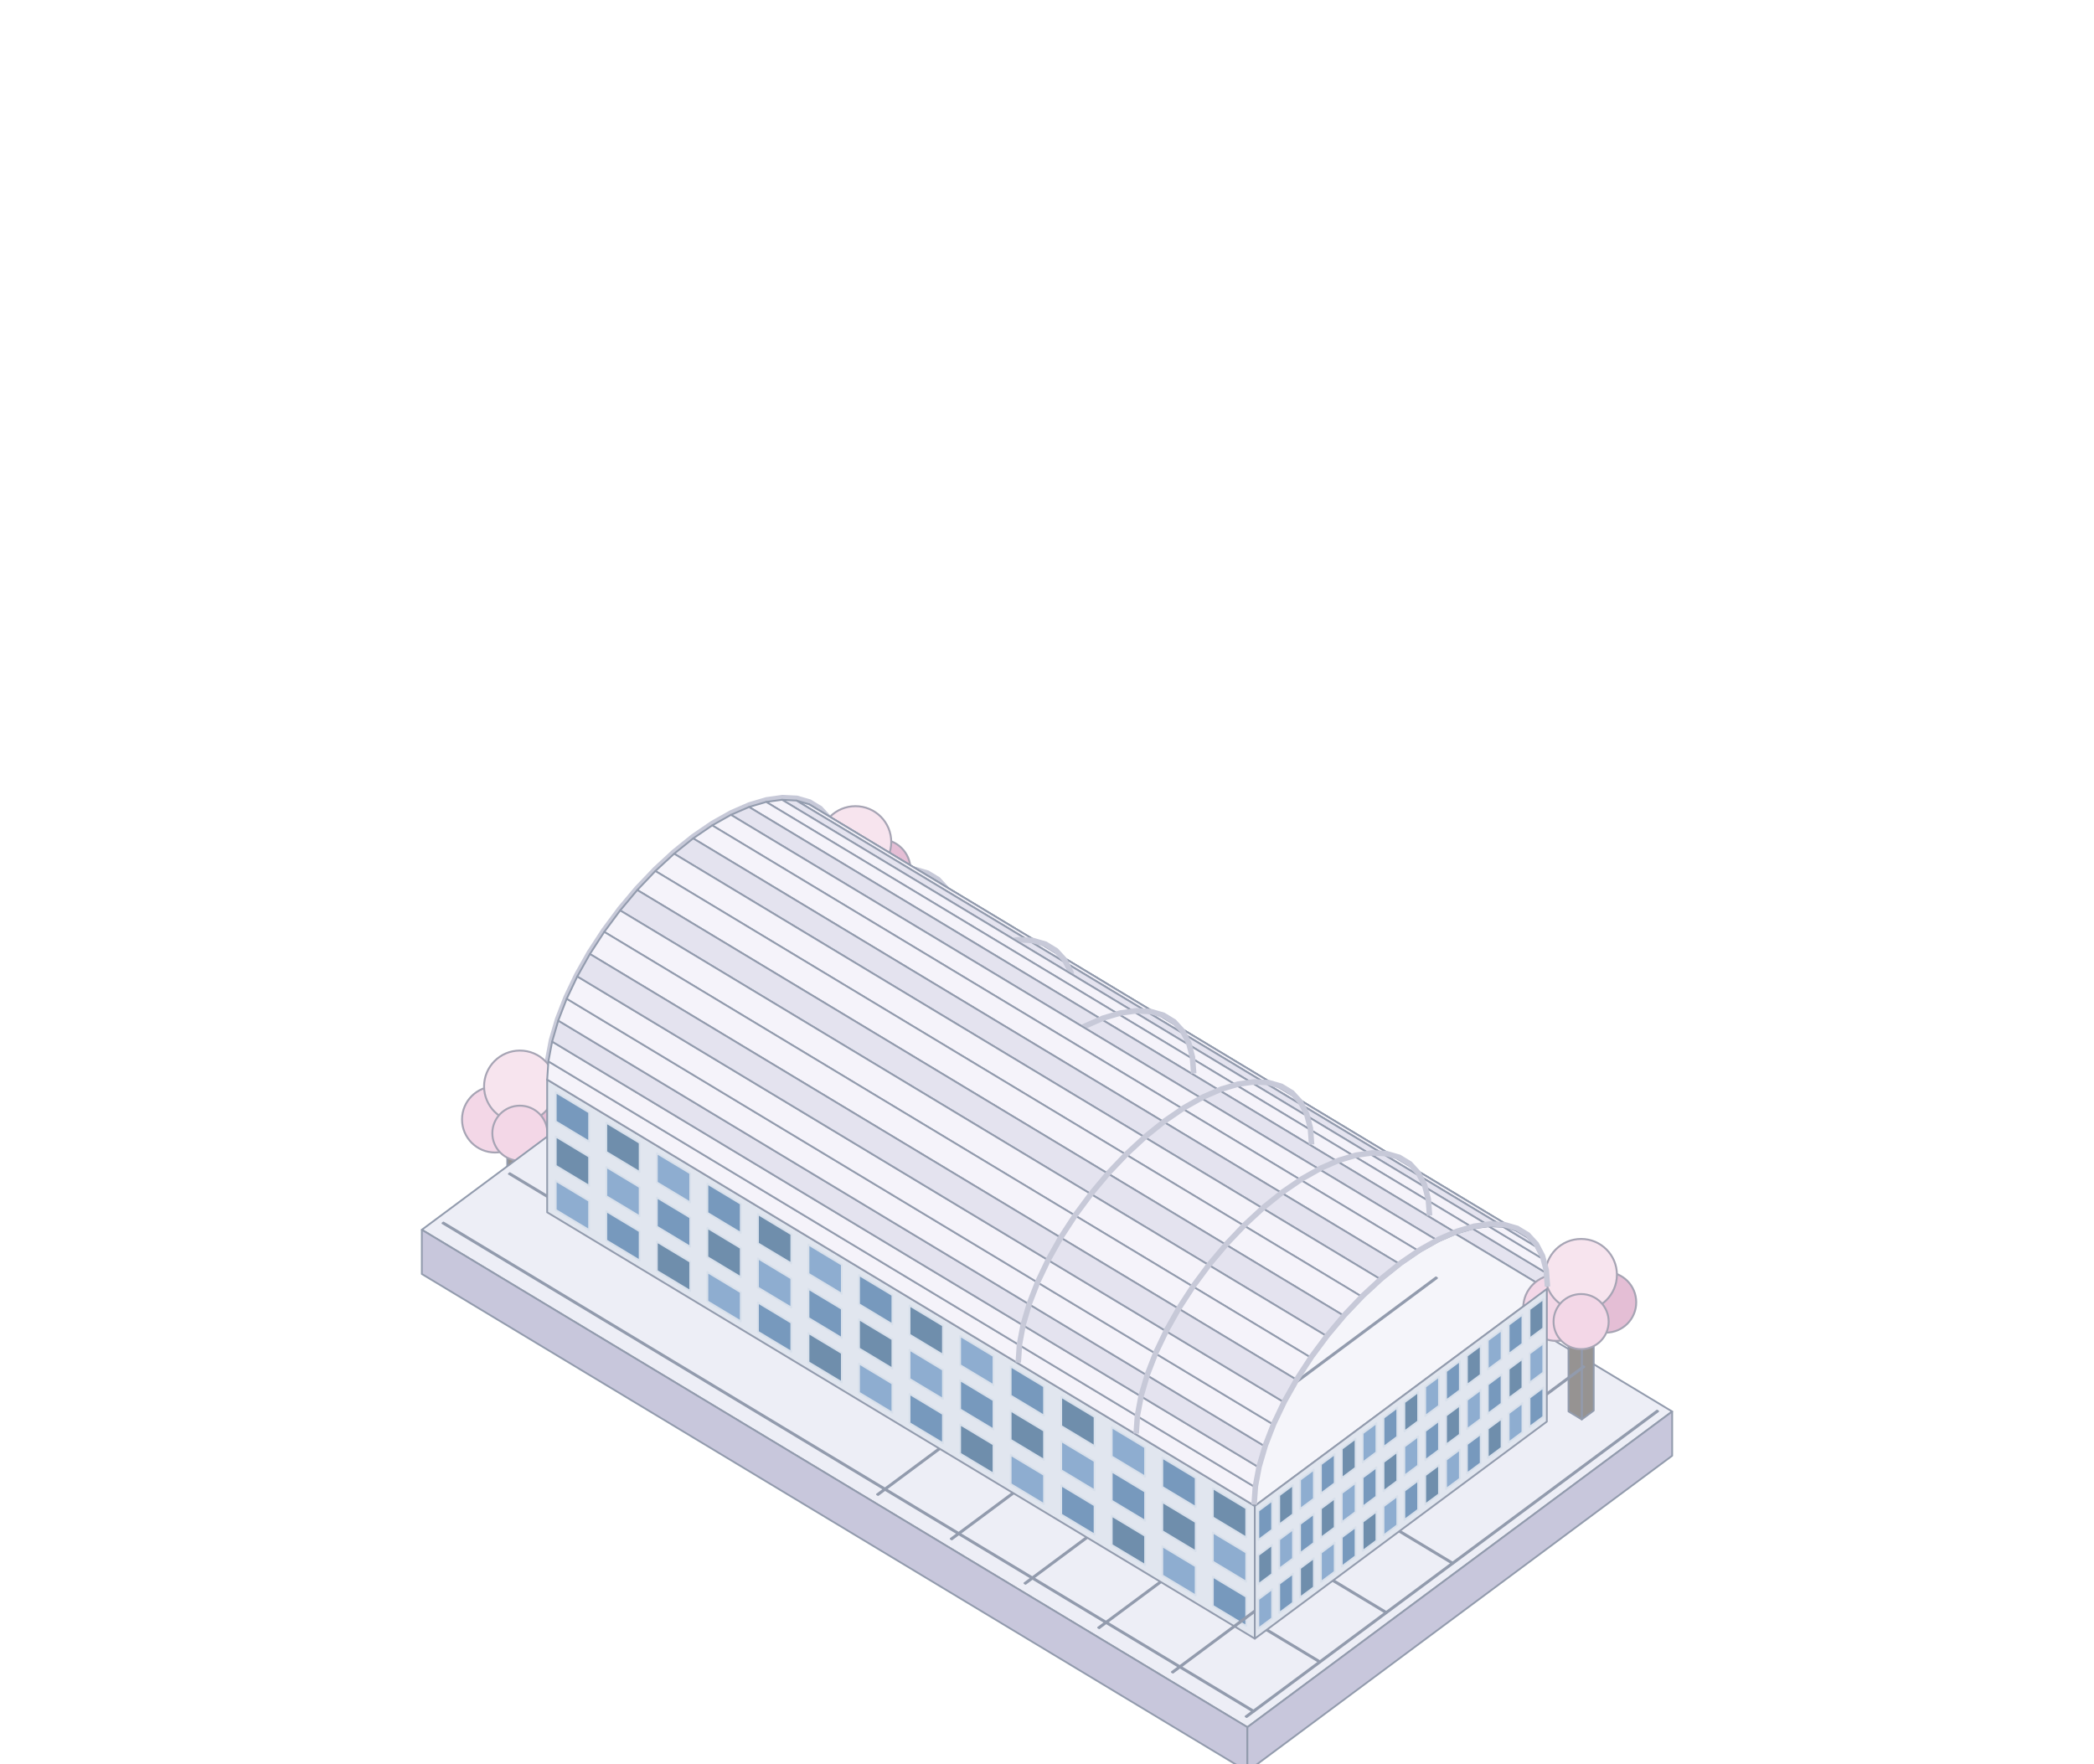
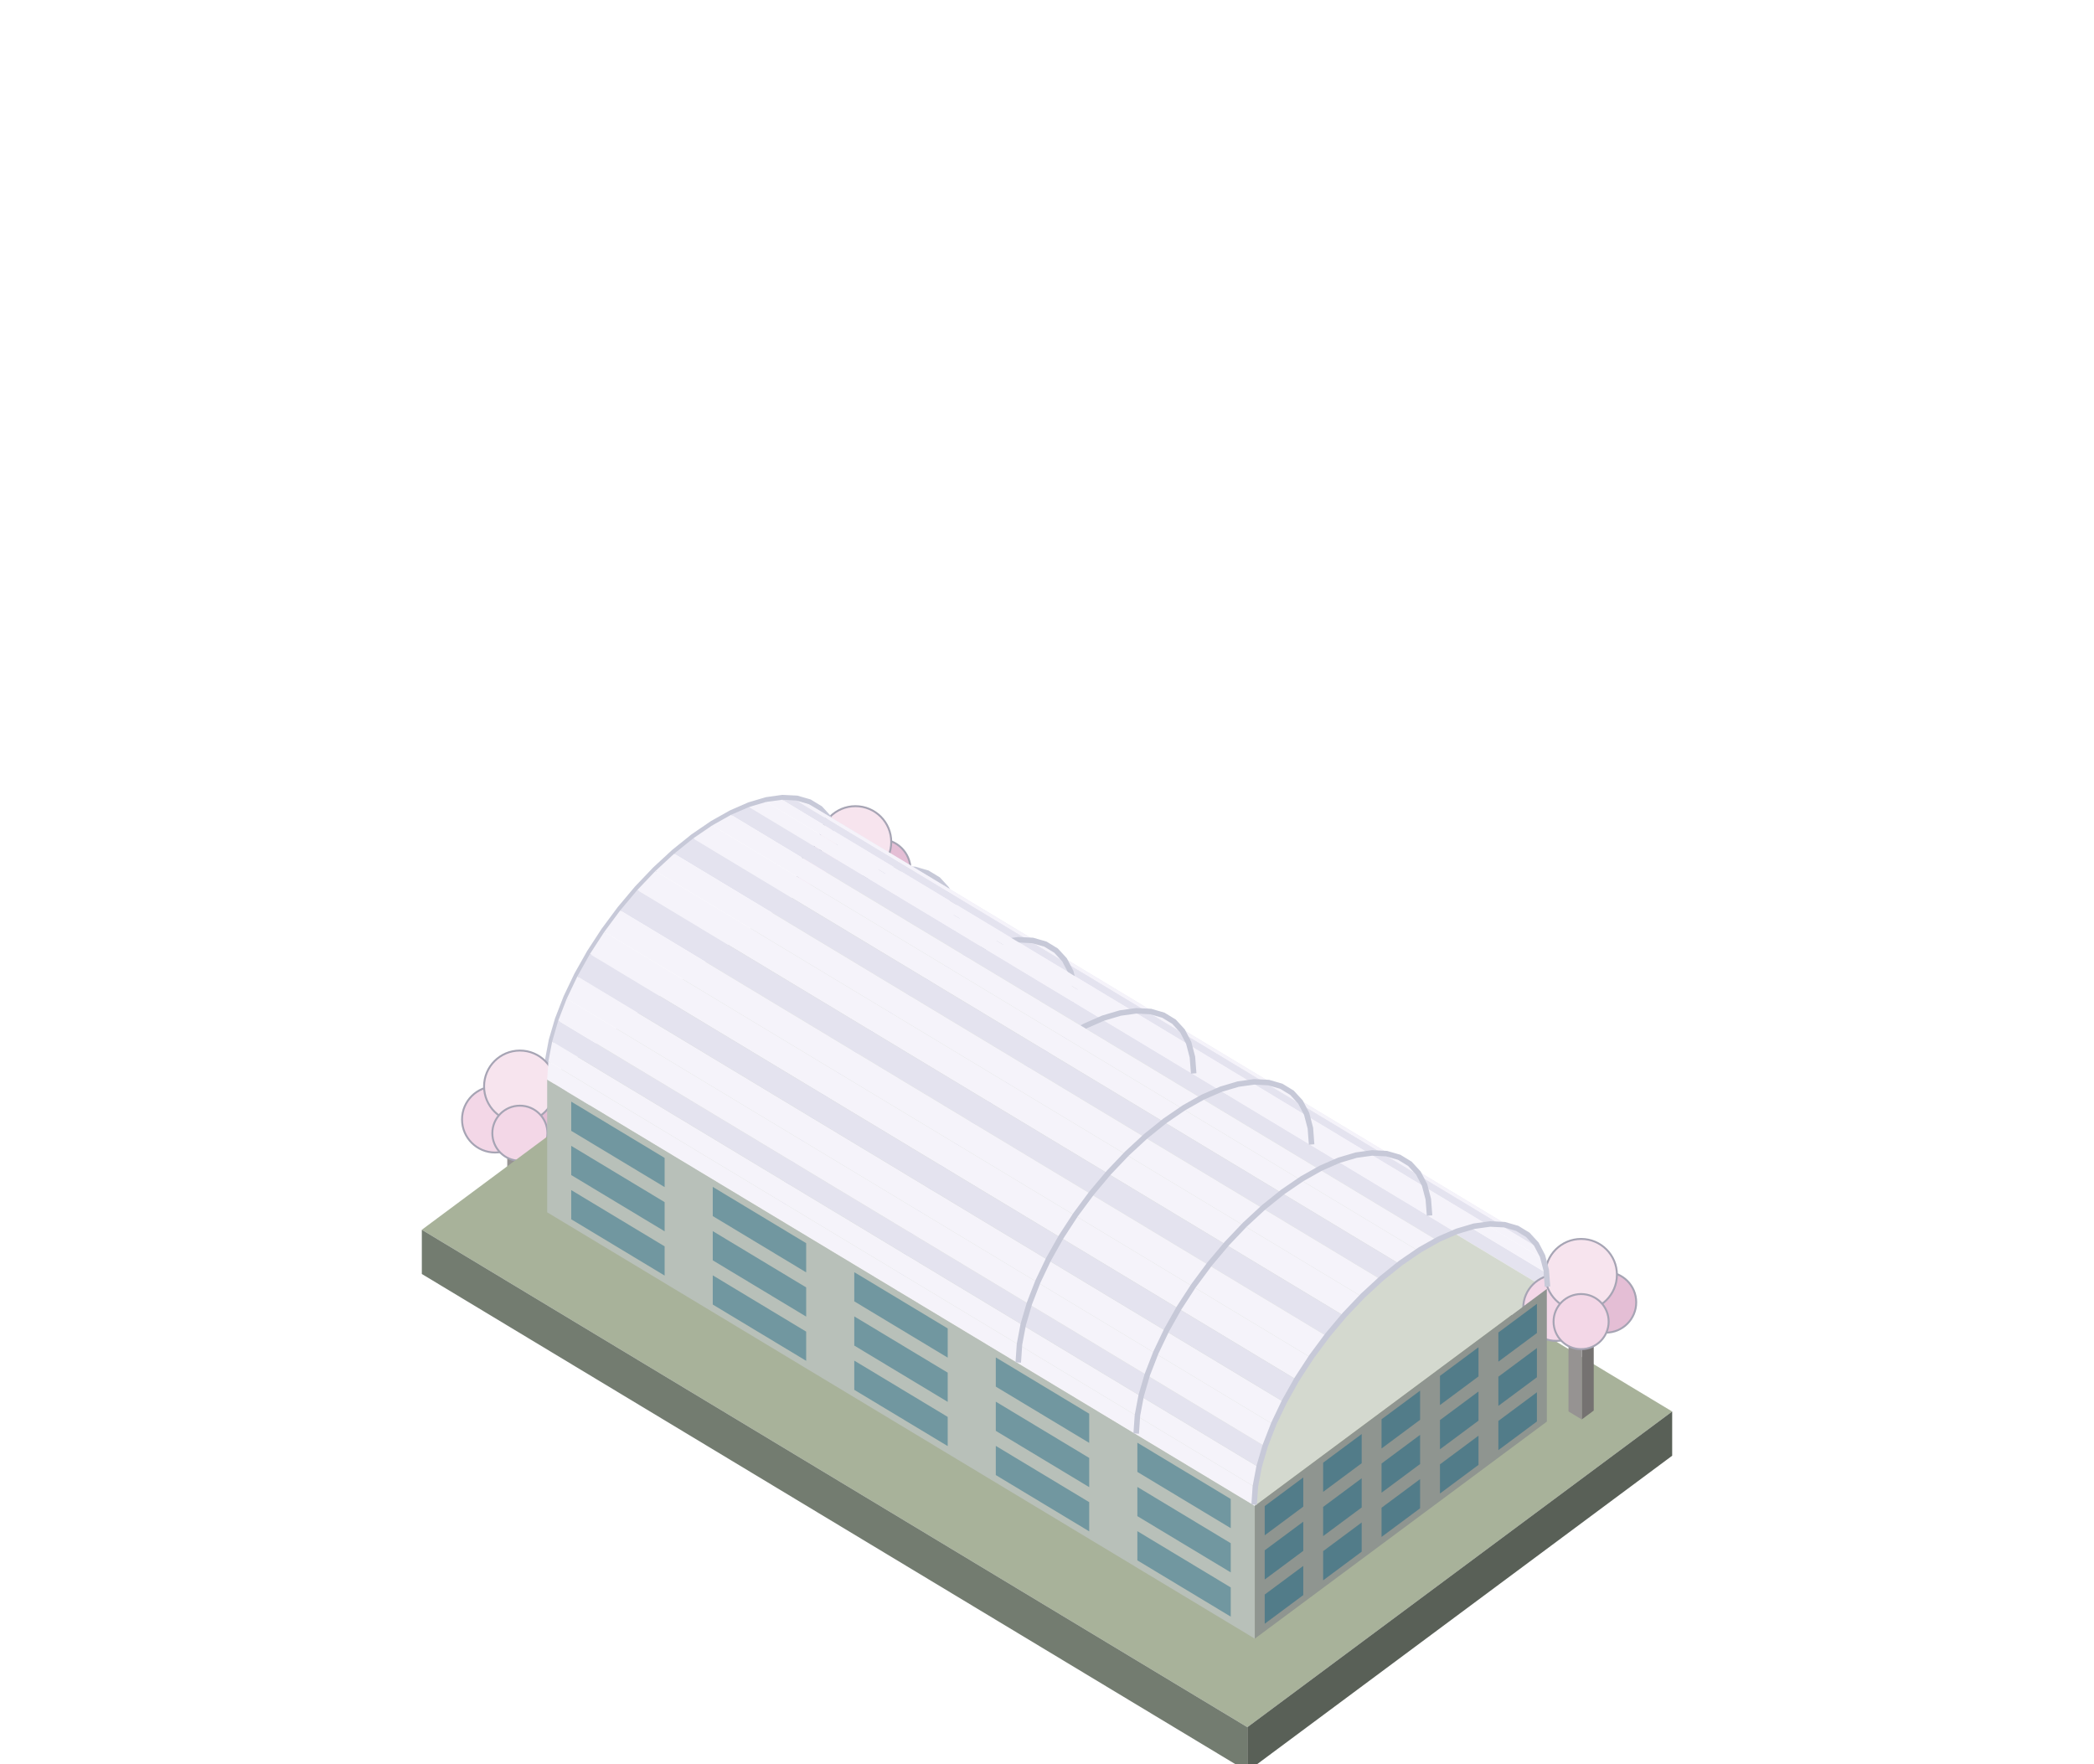
<svg xmlns="http://www.w3.org/2000/svg" width="760" height="640" viewBox="0 0 760 640">
-   <polygon points="315.04,354.89 310.71,358.11 310.71,330.02 315.04,326.79" fill="#969392" stroke="#929bad" stroke-width="0.65" stroke-linejoin="round" />
-   <polygon points="310.71,358.11 305.89,355.21 305.89,327.12 310.71,330.02" fill="#969392" stroke="#929bad" stroke-width="0.65" stroke-linejoin="round" />
-   <polygon points="310.71,330.02 305.89,327.12 310.23,323.89 315.04,326.79" fill="#aaa0a1" stroke="#929bad" stroke-width="0.65" stroke-linejoin="round" />
+   <polygon points="315.04,354.89 310.71,358.11 310.71,330.02 315.04,326.79" fill="#757271" stroke="none" stroke-width="0" stroke-linejoin="round" />
+   <polygon points="310.71,358.11 305.89,355.21 305.89,327.12 310.71,330.02" fill="#969392" stroke="none" stroke-width="0" stroke-linejoin="round" />
+   <polygon points="310.71,330.02 305.89,327.12 310.23,323.89 315.04,326.79" fill="#aaa0a1" stroke="none" stroke-width="0" stroke-linejoin="round" />
  <circle cx="301.47" cy="317.59" r="12" fill="#f3d7e7" stroke="#a6a4b4" stroke-width=".7" />
  <circle cx="319.47" cy="315.59" r="11" fill="#e4bed5" stroke="#a6a4b4" stroke-width=".7" />
  <circle cx="310.47" cy="305.59" r="13" fill="#f7e4ee" stroke="#a6a4b4" stroke-width=".7" />
  <circle cx="310.47" cy="322.59" r="10" fill="#f3d7e7" stroke="#a6a4b4" stroke-width=".7" />
-   <polygon points="158.18,445.89 157.78,445.65 307.13,334.66 307.53,334.90" fill="#d5d9e5" stroke="#929bad" stroke-width="0.65" stroke-linejoin="round" />
-   <polygon points="184.94,462.01 184.53,461.76 333.88,350.77 334.29,351.02" fill="#d5d9e5" stroke="#929bad" stroke-width="0.65" stroke-linejoin="round" />
-   <polygon points="211.69,478.12 211.29,477.88 360.64,366.89 361.04,367.14" fill="#d5d9e5" stroke="#929bad" stroke-width="0.65" stroke-linejoin="round" />
-   <polygon points="599.41,513.86 305.12,336.55 305.48,336.29 599.77,513.59" fill="#d5d9e5" stroke="#929bad" stroke-width="0.65" stroke-linejoin="round" />
-   <polygon points="238.44,494.24 238.04,494.00 387.39,383.01 387.79,383.25" fill="#d5d9e5" stroke="#929bad" stroke-width="0.65" stroke-linejoin="round" />
-   <polygon points="575.32,531.76 281.03,354.46 281.40,354.19 575.68,531.49" fill="#d5d9e5" stroke="#929bad" stroke-width="0.65" stroke-linejoin="round" />
-   <polygon points="265.20,510.36 264.79,510.12 414.14,399.13 414.55,399.37" fill="#d5d9e5" stroke="#929bad" stroke-width="0.65" stroke-linejoin="round" />
-   <polygon points="193.26,443.59 188.93,446.81 188.93,418.72 193.26,415.50" fill="#969392" stroke="#929bad" stroke-width="0.65" stroke-linejoin="round" />
-   <polygon points="188.93,446.81 184.11,443.91 184.11,415.82 188.93,418.72" fill="#969392" stroke="#929bad" stroke-width="0.65" stroke-linejoin="round" />
-   <polygon points="551.23,549.66 256.95,372.36 257.31,372.09 551.59,549.39" fill="#d5d9e5" stroke="#929bad" stroke-width="0.65" stroke-linejoin="round" />
-   <polygon points="188.93,418.72 184.11,415.82 188.45,412.59 193.26,415.50" fill="#aaa0a1" stroke="#929bad" stroke-width="0.65" stroke-linejoin="round" />
-   <polygon points="291.95,526.48 291.55,526.24 440.90,415.25 441.30,415.49" fill="#d5d9e5" stroke="#929bad" stroke-width="0.65" stroke-linejoin="round" />
+   <polygon points="193.26,443.59 188.93,446.81 188.93,418.72 193.26,415.50" fill="#757271" stroke="none" stroke-width="0" stroke-linejoin="round" />
+   <polygon points="188.93,446.81 184.11,443.91 184.11,415.82 188.93,418.72" fill="#969392" stroke="none" stroke-width="0" stroke-linejoin="round" />
+   <polygon points="188.93,418.72 184.11,415.82 188.45,412.59 193.26,415.50" fill="#aaa0a1" stroke="none" stroke-width="0" stroke-linejoin="round" />
  <polyline points="304.82,312.22 304.37,306.27 303.01,301.10 300.77,296.80 297.69,293.44 293.82,291.08 289.23,289.75 283.99,289.49 278.20,290.30 271.96,292.15 265.36,295.03 258.53,298.87 251.58,303.62 244.64,309.20 237.81,315.51 231.21,322.43 224.97,329.86 219.18,337.66 213.94,345.70 209.35,353.85 205.48,361.96 202.40,369.90 200.16,377.53 198.80,384.72 198.35,391.34" fill="none" stroke="#c7c9d8" stroke-width="2" />
  <circle cx="179.69" cy="406.29" r="12" fill="#f3d7e7" stroke="#a6a4b4" stroke-width=".7" />
  <circle cx="197.69" cy="404.29" r="11" fill="#e4bed5" stroke="#a6a4b4" stroke-width=".7" />
  <circle cx="188.69" cy="394.29" r="13" fill="#f7e4ee" stroke="#a6a4b4" stroke-width=".7" />
  <circle cx="188.69" cy="411.29" r="10" fill="#f3d7e7" stroke="#a6a4b4" stroke-width=".7" />
-   <polygon points="452.73,626.86 153.10,446.33 307.27,331.76 606.90,512.29" fill="#edeef6" stroke="#929bad" stroke-width="0.65" stroke-linejoin="round" />
-   <polygon points="527.14,567.56 232.86,390.26 233.22,389.99 527.50,567.29" fill="#d5d9e5" stroke="#929bad" stroke-width="0.65" stroke-linejoin="round" />
-   <polygon points="561.41,467.80 560.96,461.86 304.13,307.12 304.58,313.07" fill="#e4e3ef" stroke="#929bad" stroke-width="0.65" stroke-linejoin="round" />
-   <polygon points="318.70,542.60 318.30,542.36 467.65,431.37 468.05,431.61" fill="#d5d9e5" stroke="#929bad" stroke-width="0.65" stroke-linejoin="round" />
-   <polygon points="560.96,461.86 559.60,456.68 302.77,301.94 304.13,307.12" fill="#f5f3fa" stroke="#929bad" stroke-width="0.65" stroke-linejoin="round" />
-   <polygon points="559.60,456.68 557.38,452.37 300.55,297.64 302.77,301.94" fill="#f5f3fa" stroke="#929bad" stroke-width="0.65" stroke-linejoin="round" />
-   <polygon points="503.05,585.46 208.77,408.16 209.13,407.89 503.42,585.19" fill="#d5d9e5" stroke="#929bad" stroke-width="0.65" stroke-linejoin="round" />
+   <polygon points="452.73,626.86 153.10,446.33 307.27,331.76 606.90,512.29" fill="#a8b29a" stroke="none" stroke-width="0" stroke-linejoin="round" />
+   <polygon points="561.41,467.80 560.96,461.86 304.13,307.12 304.58,313.07" fill="#e4e3ef" stroke="none" stroke-width="0" stroke-linejoin="round" />
+   <polygon points="560.96,461.86 559.60,456.68 302.77,301.94 304.13,307.12" fill="#f5f3fa" stroke="none" stroke-width="0" stroke-linejoin="round" />
+   <polygon points="559.60,456.68 557.38,452.37 300.55,297.64 302.77,301.94" fill="#f5f3fa" stroke="none" stroke-width="0" stroke-linejoin="round" />
  <polyline points="347.63,338.01 347.17,332.06 345.81,326.89 343.57,322.59 340.49,319.23 336.62,316.87 332.03,315.54 326.80,315.28 321.01,316.09 314.76,317.94 308.17,320.82 301.34,324.66 294.39,329.41 287.44,334.99 280.61,341.29 274.02,348.22 267.77,355.65 261.98,363.45 256.75,371.49 252.15,379.64 248.29,387.75 245.21,395.69 242.97,403.32 241.61,410.51 241.15,417.13" fill="none" stroke="#c7c9d8" stroke-width="2" />
-   <polygon points="557.38,452.37 554.31,449.00 297.48,294.26 300.55,297.64" fill="#e4e3ef" stroke="#929bad" stroke-width="0.65" stroke-linejoin="round" />
-   <polygon points="345.45,558.72 345.05,558.47 494.40,447.49 494.80,447.73" fill="#d5d9e5" stroke="#929bad" stroke-width="0.65" stroke-linejoin="round" />
-   <polygon points="554.31,449.00 550.46,446.63 293.63,291.89 297.48,294.26" fill="#f5f3fa" stroke="#929bad" stroke-width="0.65" stroke-linejoin="round" />
-   <polygon points="478.97,603.36 184.68,426.06 185.04,425.79 479.33,603.10" fill="#d5d9e5" stroke="#929bad" stroke-width="0.65" stroke-linejoin="round" />
-   <polygon points="550.46,446.63 545.89,445.29 289.06,290.55 293.63,291.89" fill="#f5f3fa" stroke="#929bad" stroke-width="0.65" stroke-linejoin="round" />
-   <polygon points="455.42,546.57 198.59,391.83 304.58,313.07 561.41,467.80" fill="#f5f5fa" stroke="#929bad" stroke-width="0.65" stroke-linejoin="round" />
-   <polygon points="372.21,574.83 371.81,574.59 521.16,463.60 521.56,463.85" fill="#d5d9e5" stroke="#929bad" stroke-width="0.65" stroke-linejoin="round" />
-   <polygon points="545.89,445.29 540.68,445.01 283.85,290.27 289.06,290.55" fill="#e4e3ef" stroke="#929bad" stroke-width="0.65" stroke-linejoin="round" />
+   <polygon points="557.38,452.37 554.31,449.00 297.48,294.26 300.55,297.64" fill="#e4e3ef" stroke="none" stroke-width="0" stroke-linejoin="round" />
+   <polygon points="554.31,449.00 550.46,446.63 293.63,291.89 297.48,294.26" fill="#f5f3fa" stroke="none" stroke-width="0" stroke-linejoin="round" />
+   <polygon points="550.46,446.63 545.89,445.29 289.06,290.55 293.63,291.89" fill="#f5f3fa" stroke="none" stroke-width="0" stroke-linejoin="round" />
+   <polygon points="455.42,546.57 198.59,391.83 304.58,313.07 561.41,467.80" fill="#d4d9cf" stroke="none" stroke-width="0" stroke-linejoin="round" />
+   <polygon points="545.89,445.29 540.68,445.01 283.85,290.27 289.06,290.55" fill="#e4e3ef" stroke="none" stroke-width="0" stroke-linejoin="round" />
  <polyline points="390.43,363.80 389.98,357.85 388.62,352.68 386.38,348.38 383.30,345.02 379.43,342.66 374.84,341.33 369.60,341.07 363.81,341.87 357.57,343.73 350.97,346.61 344.14,350.45 337.19,355.20 330.25,360.78 323.42,367.08 316.82,374.01 310.58,381.44 304.79,389.24 299.55,397.28 294.96,405.43 291.09,413.54 288.01,421.48 285.77,429.11 284.41,436.30 283.96,442.92" fill="none" stroke="#c7c9d8" stroke-width="2" />
-   <polygon points="578.43,511.95 574.09,515.17 574.09,487.08 578.43,483.86" fill="#969392" stroke="#929bad" stroke-width="0.65" stroke-linejoin="round" />
-   <polygon points="574.09,515.17 569.28,512.27 569.28,484.18 574.09,487.08" fill="#969392" stroke="#929bad" stroke-width="0.65" stroke-linejoin="round" />
-   <polygon points="540.68,445.01 534.91,445.79 278.08,291.05 283.85,290.27" fill="#f5f3fa" stroke="#929bad" stroke-width="0.65" stroke-linejoin="round" />
-   <polygon points="452.73,642.91 153.10,462.38 153.10,446.33 452.73,626.86" fill="#c8c7dc" stroke="#929bad" stroke-width="0.65" stroke-linejoin="round" />
-   <polygon points="454.88,621.27 160.59,443.96 160.95,443.69 455.24,621.00" fill="#d5d9e5" stroke="#929bad" stroke-width="0.65" stroke-linejoin="round" />
-   <polygon points="398.96,590.95 398.56,590.71 547.91,479.72 548.31,479.96" fill="#d5d9e5" stroke="#929bad" stroke-width="0.65" stroke-linejoin="round" />
-   <polygon points="534.91,445.79 528.70,447.63 271.86,292.89 278.08,291.05" fill="#f5f3fa" stroke="#929bad" stroke-width="0.65" stroke-linejoin="round" />
-   <polygon points="574.09,487.08 569.28,484.18 573.61,480.96 578.43,483.86" fill="#aaa0a1" stroke="#929bad" stroke-width="0.65" stroke-linejoin="round" />
-   <polygon points="455.42,594.73 198.59,439.99 198.59,391.83 455.42,546.57" fill="#e1e6ef" stroke="#929bad" stroke-width="0.65" stroke-linejoin="round" />
-   <polygon points="452.30,590.12 440.19,582.82 440.19,572.23 452.30,579.52" fill="#7799bd" stroke="#d8e0eb" stroke-width="0.65" stroke-linejoin="round" />
-   <polygon points="433.96,579.07 421.85,571.77 421.85,561.18 433.96,568.47" fill="#8eadd0" stroke="#d8e0eb" stroke-width="0.65" stroke-linejoin="round" />
-   <polygon points="415.61,568.01 403.50,560.72 403.50,550.12 415.61,557.42" fill="#6f8eac" stroke="#d8e0eb" stroke-width="0.65" stroke-linejoin="round" />
-   <polygon points="397.27,556.96 385.16,549.67 385.16,539.07 397.27,546.37" fill="#7799bd" stroke="#d8e0eb" stroke-width="0.65" stroke-linejoin="round" />
-   <polygon points="378.92,545.91 366.81,538.61 366.81,528.02 378.92,535.31" fill="#8eadd0" stroke="#d8e0eb" stroke-width="0.65" stroke-linejoin="round" />
-   <polygon points="360.58,534.85 348.47,527.56 348.47,516.97 360.58,524.26" fill="#6f8eac" stroke="#d8e0eb" stroke-width="0.65" stroke-linejoin="round" />
-   <polygon points="342.23,523.80 330.12,516.51 330.12,505.91 342.23,513.21" fill="#7799bd" stroke="#d8e0eb" stroke-width="0.65" stroke-linejoin="round" />
-   <polygon points="323.89,512.75 311.78,505.45 311.78,494.86 323.89,502.16" fill="#8eadd0" stroke="#d8e0eb" stroke-width="0.65" stroke-linejoin="round" />
-   <polygon points="305.54,501.70 293.43,494.40 293.43,483.81 305.54,491.10" fill="#6f8eac" stroke="#d8e0eb" stroke-width="0.65" stroke-linejoin="round" />
-   <polygon points="287.20,490.64 275.09,483.35 275.09,472.75 287.20,480.05" fill="#7799bd" stroke="#d8e0eb" stroke-width="0.65" stroke-linejoin="round" />
-   <polygon points="268.85,479.59 256.74,472.30 256.74,461.70 268.85,469.00" fill="#8eadd0" stroke="#d8e0eb" stroke-width="0.65" stroke-linejoin="round" />
-   <polygon points="250.51,468.54 238.40,461.24 238.40,450.65 250.51,457.94" fill="#6f8eac" stroke="#d8e0eb" stroke-width="0.65" stroke-linejoin="round" />
-   <polygon points="232.16,457.49 220.05,450.19 220.05,439.60 232.16,446.89" fill="#7799bd" stroke="#d8e0eb" stroke-width="0.65" stroke-linejoin="round" />
-   <polygon points="213.82,446.43 201.71,439.14 201.71,428.54 213.82,435.84" fill="#8eadd0" stroke="#d8e0eb" stroke-width="0.65" stroke-linejoin="round" />
-   <polygon points="452.30,574.07 440.19,566.77 440.19,556.18 452.30,563.47" fill="#8eadd0" stroke="#d8e0eb" stroke-width="0.65" stroke-linejoin="round" />
-   <polygon points="433.96,563.01 421.85,555.72 421.85,545.12 433.96,552.42" fill="#6f8eac" stroke="#d8e0eb" stroke-width="0.65" stroke-linejoin="round" />
-   <polygon points="415.61,551.96 403.50,544.67 403.50,534.07 415.61,541.37" fill="#7799bd" stroke="#d8e0eb" stroke-width="0.65" stroke-linejoin="round" />
-   <polygon points="397.27,540.91 385.16,533.61 385.16,523.02 397.27,530.31" fill="#8eadd0" stroke="#d8e0eb" stroke-width="0.65" stroke-linejoin="round" />
-   <polygon points="378.92,529.86 366.81,522.56 366.81,511.97 378.92,519.26" fill="#6f8eac" stroke="#d8e0eb" stroke-width="0.65" stroke-linejoin="round" />
-   <polygon points="360.58,518.80 348.47,511.51 348.47,500.91 360.58,508.21" fill="#7799bd" stroke="#d8e0eb" stroke-width="0.65" stroke-linejoin="round" />
-   <polygon points="342.23,507.75 330.12,500.46 330.12,489.86 342.23,497.16" fill="#8eadd0" stroke="#d8e0eb" stroke-width="0.65" stroke-linejoin="round" />
-   <polygon points="323.89,496.70 311.78,489.40 311.78,478.81 323.89,486.10" fill="#6f8eac" stroke="#d8e0eb" stroke-width="0.65" stroke-linejoin="round" />
-   <polygon points="305.54,485.64 293.43,478.35 293.43,467.76 305.54,475.05" fill="#7799bd" stroke="#d8e0eb" stroke-width="0.65" stroke-linejoin="round" />
-   <polygon points="287.20,474.59 275.09,467.30 275.09,456.70 287.20,464.00" fill="#8eadd0" stroke="#d8e0eb" stroke-width="0.65" stroke-linejoin="round" />
-   <polygon points="268.85,463.54 256.74,456.24 256.74,445.65 268.85,452.95" fill="#6f8eac" stroke="#d8e0eb" stroke-width="0.65" stroke-linejoin="round" />
-   <polygon points="250.51,452.49 238.40,445.19 238.40,434.60 250.51,441.89" fill="#7799bd" stroke="#d8e0eb" stroke-width="0.65" stroke-linejoin="round" />
-   <polygon points="232.16,441.43 220.05,434.14 220.05,423.54 232.16,430.84" fill="#8eadd0" stroke="#d8e0eb" stroke-width="0.65" stroke-linejoin="round" />
-   <polygon points="213.82,430.38 201.71,423.09 201.71,412.49 213.82,419.79" fill="#6f8eac" stroke="#d8e0eb" stroke-width="0.65" stroke-linejoin="round" />
-   <polygon points="452.30,558.01 440.19,550.72 440.19,540.13 452.30,547.42" fill="#6f8eac" stroke="#d8e0eb" stroke-width="0.65" stroke-linejoin="round" />
-   <polygon points="433.96,546.96 421.85,539.67 421.85,529.07 433.96,536.37" fill="#7799bd" stroke="#d8e0eb" stroke-width="0.65" stroke-linejoin="round" />
-   <polygon points="415.61,535.91 403.50,528.61 403.50,518.02 415.61,525.31" fill="#8eadd0" stroke="#d8e0eb" stroke-width="0.65" stroke-linejoin="round" />
-   <polygon points="397.27,524.86 385.16,517.56 385.16,506.97 397.27,514.26" fill="#6f8eac" stroke="#d8e0eb" stroke-width="0.65" stroke-linejoin="round" />
-   <polygon points="378.92,513.80 366.81,506.51 366.81,495.91 378.92,503.21" fill="#7799bd" stroke="#d8e0eb" stroke-width="0.65" stroke-linejoin="round" />
-   <polygon points="360.58,502.75 348.47,495.46 348.47,484.86 360.58,492.16" fill="#8eadd0" stroke="#d8e0eb" stroke-width="0.65" stroke-linejoin="round" />
-   <polygon points="342.23,491.70 330.12,484.40 330.12,473.81 342.23,481.10" fill="#6f8eac" stroke="#d8e0eb" stroke-width="0.65" stroke-linejoin="round" />
-   <polygon points="323.89,480.65 311.78,473.35 311.78,462.76 323.89,470.05" fill="#7799bd" stroke="#d8e0eb" stroke-width="0.65" stroke-linejoin="round" />
-   <polygon points="305.54,469.59 293.43,462.30 293.43,451.70 305.54,459.00" fill="#8eadd0" stroke="#d8e0eb" stroke-width="0.65" stroke-linejoin="round" />
-   <polygon points="287.20,458.54 275.09,451.25 275.09,440.65 287.20,447.95" fill="#6f8eac" stroke="#d8e0eb" stroke-width="0.65" stroke-linejoin="round" />
-   <polygon points="268.85,447.49 256.74,440.19 256.74,429.60 268.85,436.89" fill="#7799bd" stroke="#d8e0eb" stroke-width="0.65" stroke-linejoin="round" />
-   <polygon points="250.51,436.43 238.40,429.14 238.40,418.55 250.51,425.84" fill="#8eadd0" stroke="#d8e0eb" stroke-width="0.65" stroke-linejoin="round" />
-   <polygon points="232.16,425.38 220.05,418.09 220.05,407.49 232.16,414.79" fill="#6f8eac" stroke="#d8e0eb" stroke-width="0.65" stroke-linejoin="round" />
-   <polygon points="213.82,414.33 201.71,407.03 201.71,396.44 213.82,403.74" fill="#7799bd" stroke="#d8e0eb" stroke-width="0.65" stroke-linejoin="round" />
-   <polygon points="528.70,447.63 522.13,450.48 265.30,295.74 271.86,292.89" fill="#e4e3ef" stroke="#929bad" stroke-width="0.65" stroke-linejoin="round" />
+   <polygon points="578.43,511.95 574.09,515.17 574.09,487.08 578.43,483.86" fill="#757271" stroke="none" stroke-width="0" stroke-linejoin="round" />
+   <polygon points="574.09,515.17 569.28,512.27 569.28,484.18 574.09,487.08" fill="#969392" stroke="none" stroke-width="0" stroke-linejoin="round" />
+   <polygon points="540.68,445.01 534.91,445.79 278.08,291.05 283.85,290.27" fill="#f5f3fa" stroke="none" stroke-width="0" stroke-linejoin="round" />
+   <polygon points="452.73,642.91 153.10,462.38 153.10,446.33 452.73,626.86" fill="#737c70" stroke="none" stroke-width="0" stroke-linejoin="round" />
+   <polygon points="534.91,445.79 528.70,447.63 271.86,292.89 278.08,291.05" fill="#f5f3fa" stroke="none" stroke-width="0" stroke-linejoin="round" />
+   <polygon points="574.09,487.08 569.28,484.18 573.61,480.96 578.43,483.86" fill="#aaa0a1" stroke="none" stroke-width="0" stroke-linejoin="round" />
+   <polygon points="455.42,594.73 198.59,439.99 198.59,391.83 455.42,546.57" fill="#b8c0b9" stroke="none" stroke-width="0" stroke-linejoin="round" />
+   <polygon points="446.69,586.74 412.79,566.31 412.79,555.72 446.69,576.14" fill="#7197a0" stroke="none" stroke-width="0" stroke-linejoin="round" />
+   <polygon points="395.32,555.79 361.42,535.36 361.42,524.77 395.32,545.19" fill="#7197a0" stroke="none" stroke-width="0" stroke-linejoin="round" />
+   <polygon points="343.96,524.84 310.05,504.42 310.05,493.82 343.96,514.25" fill="#7197a0" stroke="none" stroke-width="0" stroke-linejoin="round" />
+   <polygon points="292.59,493.89 258.69,473.47 258.69,462.87 292.59,483.30" fill="#7197a0" stroke="none" stroke-width="0" stroke-linejoin="round" />
+   <polygon points="241.22,462.95 207.32,442.52 207.32,431.93 241.22,452.35" fill="#7197a0" stroke="none" stroke-width="0" stroke-linejoin="round" />
+   <polygon points="446.69,570.68 412.79,550.26 412.79,539.66 446.69,560.09" fill="#7197a0" stroke="none" stroke-width="0" stroke-linejoin="round" />
+   <polygon points="395.32,539.74 361.42,519.31 361.42,508.72 395.32,529.14" fill="#7197a0" stroke="none" stroke-width="0" stroke-linejoin="round" />
+   <polygon points="343.96,508.79 310.05,488.36 310.05,477.77 343.96,498.19" fill="#7197a0" stroke="none" stroke-width="0" stroke-linejoin="round" />
+   <polygon points="292.59,477.84 258.69,457.42 258.69,446.82 292.59,467.25" fill="#7197a0" stroke="none" stroke-width="0" stroke-linejoin="round" />
+   <polygon points="241.22,446.89 207.32,426.47 207.32,415.87 241.22,436.30" fill="#7197a0" stroke="none" stroke-width="0" stroke-linejoin="round" />
+   <polygon points="446.69,554.63 412.79,534.21 412.79,523.61 446.69,544.04" fill="#7197a0" stroke="none" stroke-width="0" stroke-linejoin="round" />
+   <polygon points="395.32,523.68 361.42,503.26 361.42,492.66 395.32,513.09" fill="#7197a0" stroke="none" stroke-width="0" stroke-linejoin="round" />
+   <polygon points="343.96,492.74 310.05,472.31 310.05,461.72 343.96,482.14" fill="#7197a0" stroke="none" stroke-width="0" stroke-linejoin="round" />
+   <polygon points="292.59,461.79 258.69,441.36 258.69,430.77 292.59,451.20" fill="#7197a0" stroke="none" stroke-width="0" stroke-linejoin="round" />
+   <polygon points="241.22,430.84 207.32,410.42 207.32,399.82 241.22,420.25" fill="#7197a0" stroke="none" stroke-width="0" stroke-linejoin="round" />
+   <polygon points="528.70,447.63 522.13,450.48 265.30,295.74 271.86,292.89" fill="#e4e3ef" stroke="none" stroke-width="0" stroke-linejoin="round" />
  <circle cx="564.85" cy="474.66" r="12" fill="#f3d7e7" stroke="#a6a4b4" stroke-width=".7" />
  <circle cx="582.85" cy="472.66" r="11" fill="#e4bed5" stroke="#a6a4b4" stroke-width=".7" />
  <circle cx="573.85" cy="462.66" r="13" fill="#f7e4ee" stroke="#a6a4b4" stroke-width=".7" />
  <circle cx="573.85" cy="479.66" r="10" fill="#f3d7e7" stroke="#a6a4b4" stroke-width=".7" />
  <polyline points="433.24,389.59 432.78,383.64 431.42,378.47 429.18,374.17 426.10,370.81 422.23,368.45 417.64,367.12 412.41,366.86 406.62,367.66 400.37,369.52 393.78,372.40 386.95,376.24 380.00,380.99 373.05,386.57 366.22,392.87 359.63,399.80 353.38,407.23 347.59,415.03 342.36,423.07 337.77,431.22 333.90,439.33 330.82,447.27 328.58,454.90 327.22,462.09 326.76,468.71" fill="none" stroke="#c7c9d8" stroke-width="2" />
-   <polygon points="522.13,450.48 515.33,454.30 258.50,299.57 265.30,295.74" fill="#f5f3fa" stroke="#929bad" stroke-width="0.65" stroke-linejoin="round" />
-   <polygon points="425.71,607.07 425.31,606.83 574.66,495.84 575.06,496.08" fill="#d5d9e5" stroke="#929bad" stroke-width="0.65" stroke-linejoin="round" />
-   <polygon points="515.33,454.30 508.42,459.03 251.58,304.29 258.50,299.57" fill="#f5f3fa" stroke="#929bad" stroke-width="0.65" stroke-linejoin="round" />
-   <polygon points="508.42,459.03 501.50,464.58 244.67,309.85 251.58,304.29" fill="#e4e3ef" stroke="#929bad" stroke-width="0.65" stroke-linejoin="round" />
-   <polygon points="455.87,539.95 455.42,546.57 198.59,391.83 199.04,385.21" fill="#f5f3fa" stroke="#929bad" stroke-width="0.65" stroke-linejoin="round" />
-   <polygon points="606.90,528.34 452.73,642.91 452.73,626.86 606.90,512.29" fill="#c8c7dc" stroke="#929bad" stroke-width="0.65" stroke-linejoin="round" />
-   <polygon points="501.50,464.58 494.70,470.87 237.87,316.13 244.67,309.85" fill="#f5f3fa" stroke="#929bad" stroke-width="0.65" stroke-linejoin="round" />
-   <polygon points="457.23,532.76 455.87,539.95 199.04,385.21 200.40,378.03" fill="#f5f3fa" stroke="#929bad" stroke-width="0.65" stroke-linejoin="round" />
-   <polygon points="452.47,623.19 452.07,622.95 601.42,511.96 601.82,512.20" fill="#d5d9e5" stroke="#929bad" stroke-width="0.65" stroke-linejoin="round" />
-   <polygon points="494.70,470.87 488.14,477.77 231.30,323.03 237.87,316.13" fill="#f5f3fa" stroke="#929bad" stroke-width="0.65" stroke-linejoin="round" />
-   <polygon points="459.45,525.14 457.23,532.76 200.40,378.03 202.62,370.41" fill="#e4e3ef" stroke="#929bad" stroke-width="0.65" stroke-linejoin="round" />
-   <polygon points="488.14,477.77 481.92,485.17 225.09,330.44 231.30,323.03" fill="#e4e3ef" stroke="#929bad" stroke-width="0.65" stroke-linejoin="round" />
-   <polygon points="462.52,517.22 459.45,525.14 202.62,370.41 205.69,362.48" fill="#f5f3fa" stroke="#929bad" stroke-width="0.65" stroke-linejoin="round" />
-   <polygon points="481.92,485.17 476.15,492.96 219.32,338.22 225.09,330.44" fill="#f5f3fa" stroke="#929bad" stroke-width="0.65" stroke-linejoin="round" />
-   <polygon points="466.37,509.12 462.52,517.22 205.69,362.48 209.54,354.38" fill="#f5f3fa" stroke="#929bad" stroke-width="0.65" stroke-linejoin="round" />
-   <polygon points="476.15,492.96 470.94,500.98 214.11,346.25 219.32,338.22" fill="#f5f3fa" stroke="#929bad" stroke-width="0.65" stroke-linejoin="round" />
-   <polygon points="470.94,500.98 466.37,509.12 209.54,354.38 214.11,346.25" fill="#e4e3ef" stroke="#929bad" stroke-width="0.65" stroke-linejoin="round" />
+   <polygon points="522.13,450.48 515.33,454.30 258.50,299.57 265.30,295.74" fill="#f5f3fa" stroke="none" stroke-width="0" stroke-linejoin="round" />
+   <polygon points="515.33,454.30 508.42,459.03 251.58,304.29 258.50,299.57" fill="#f5f3fa" stroke="none" stroke-width="0" stroke-linejoin="round" />
+   <polygon points="508.42,459.03 501.50,464.58 244.67,309.85 251.58,304.29" fill="#e4e3ef" stroke="none" stroke-width="0" stroke-linejoin="round" />
+   <polygon points="455.87,539.95 455.42,546.57 198.59,391.83 199.04,385.21" fill="#f5f3fa" stroke="none" stroke-width="0" stroke-linejoin="round" />
+   <polygon points="606.90,528.34 452.73,642.91 452.73,626.86 606.90,512.29" fill="#596057" stroke="none" stroke-width="0" stroke-linejoin="round" />
+   <polygon points="501.50,464.58 494.70,470.87 237.87,316.13 244.67,309.85" fill="#f5f3fa" stroke="none" stroke-width="0" stroke-linejoin="round" />
+   <polygon points="457.23,532.76 455.87,539.95 199.04,385.21 200.40,378.03" fill="#f5f3fa" stroke="none" stroke-width="0" stroke-linejoin="round" />
+   <polygon points="494.70,470.87 488.14,477.77 231.30,323.03 237.87,316.13" fill="#f5f3fa" stroke="none" stroke-width="0" stroke-linejoin="round" />
+   <polygon points="459.45,525.14 457.23,532.76 200.40,378.03 202.62,370.41" fill="#e4e3ef" stroke="none" stroke-width="0" stroke-linejoin="round" />
+   <polygon points="488.14,477.77 481.92,485.17 225.09,330.44 231.30,323.03" fill="#e4e3ef" stroke="none" stroke-width="0" stroke-linejoin="round" />
+   <polygon points="462.52,517.22 459.45,525.14 202.62,370.41 205.69,362.48" fill="#f5f3fa" stroke="none" stroke-width="0" stroke-linejoin="round" />
+   <polygon points="481.92,485.17 476.15,492.96 219.32,338.22 225.09,330.44" fill="#f5f3fa" stroke="none" stroke-width="0" stroke-linejoin="round" />
+   <polygon points="466.37,509.12 462.52,517.22 205.69,362.48 209.54,354.38" fill="#f5f3fa" stroke="none" stroke-width="0" stroke-linejoin="round" />
+   <polygon points="476.15,492.96 470.94,500.98 214.11,346.25 219.32,338.22" fill="#f5f3fa" stroke="none" stroke-width="0" stroke-linejoin="round" />
+   <polygon points="470.94,500.98 466.37,509.12 209.54,354.38 214.11,346.25" fill="#e4e3ef" stroke="none" stroke-width="0" stroke-linejoin="round" />
  <polyline points="476.04,415.38 475.59,409.43 474.23,404.26 471.99,399.96 468.91,396.60 465.04,394.24 460.45,392.91 455.21,392.65 449.42,393.45 443.18,395.31 436.58,398.18 429.75,402.03 422.81,406.78 415.86,412.36 409.03,418.66 402.43,425.59 396.19,433.02 390.40,440.82 385.16,448.86 380.57,457.01 376.70,465.12 373.62,473.06 371.38,480.69 370.02,487.88 369.57,494.50" fill="none" stroke="#c7c9d8" stroke-width="2" />
-   <polygon points="561.41,515.96 455.42,594.73 455.42,546.57 561.41,467.80" fill="#e1e6ef" stroke="#929bad" stroke-width="0.65" stroke-linejoin="round" />
-   <polygon points="560.12,514.19 555.13,517.90 555.13,507.31 560.12,503.59" fill="#7799bd" stroke="#d8e0eb" stroke-width="0.65" stroke-linejoin="round" />
-   <polygon points="552.55,519.81 547.56,523.53 547.56,512.93 552.55,509.22" fill="#8eadd0" stroke="#d8e0eb" stroke-width="0.65" stroke-linejoin="round" />
-   <polygon points="544.98,525.44 539.99,529.15 539.99,518.56 544.98,514.85" fill="#6f8eac" stroke="#d8e0eb" stroke-width="0.65" stroke-linejoin="round" />
-   <polygon points="537.41,531.07 532.41,534.78 532.41,524.18 537.41,520.47" fill="#7799bd" stroke="#d8e0eb" stroke-width="0.65" stroke-linejoin="round" />
-   <polygon points="529.84,536.69 524.84,540.41 524.84,529.81 529.84,526.10" fill="#8eadd0" stroke="#d8e0eb" stroke-width="0.65" stroke-linejoin="round" />
-   <polygon points="522.27,542.32 517.27,546.03 517.27,535.44 522.27,531.72" fill="#6f8eac" stroke="#d8e0eb" stroke-width="0.65" stroke-linejoin="round" />
-   <polygon points="514.70,547.94 509.70,551.66 509.70,541.06 514.70,537.35" fill="#7799bd" stroke="#d8e0eb" stroke-width="0.65" stroke-linejoin="round" />
-   <polygon points="507.13,553.57 502.13,557.28 502.13,546.69 507.13,542.98" fill="#8eadd0" stroke="#d8e0eb" stroke-width="0.65" stroke-linejoin="round" />
-   <polygon points="499.56,559.20 494.56,562.91 494.56,552.32 499.56,548.60" fill="#6f8eac" stroke="#d8e0eb" stroke-width="0.65" stroke-linejoin="round" />
-   <polygon points="491.99,564.82 486.99,568.54 486.99,557.94 491.99,554.23" fill="#7799bd" stroke="#d8e0eb" stroke-width="0.65" stroke-linejoin="round" />
-   <polygon points="484.42,570.45 479.42,574.16 479.42,563.57 484.42,559.85" fill="#8eadd0" stroke="#d8e0eb" stroke-width="0.65" stroke-linejoin="round" />
-   <polygon points="476.85,576.08 471.85,579.79 471.85,569.19 476.85,565.48" fill="#6f8eac" stroke="#d8e0eb" stroke-width="0.65" stroke-linejoin="round" />
-   <polygon points="469.27,581.70 464.28,585.41 464.28,574.82 469.27,571.11" fill="#7799bd" stroke="#d8e0eb" stroke-width="0.65" stroke-linejoin="round" />
-   <polygon points="461.70,587.33 456.71,591.04 456.71,580.45 461.70,576.73" fill="#8eadd0" stroke="#d8e0eb" stroke-width="0.65" stroke-linejoin="round" />
-   <polygon points="560.12,498.14 555.13,501.85 555.13,491.25 560.12,487.54" fill="#8eadd0" stroke="#d8e0eb" stroke-width="0.65" stroke-linejoin="round" />
-   <polygon points="552.55,503.76 547.56,507.47 547.56,496.88 552.55,493.17" fill="#6f8eac" stroke="#d8e0eb" stroke-width="0.65" stroke-linejoin="round" />
-   <polygon points="544.98,509.39 539.99,513.10 539.99,502.51 544.98,498.79" fill="#7799bd" stroke="#d8e0eb" stroke-width="0.65" stroke-linejoin="round" />
-   <polygon points="537.41,515.01 532.41,518.73 532.41,508.13 537.41,504.42" fill="#8eadd0" stroke="#d8e0eb" stroke-width="0.65" stroke-linejoin="round" />
-   <polygon points="529.84,520.64 524.84,524.35 524.84,513.76 529.84,510.05" fill="#6f8eac" stroke="#d8e0eb" stroke-width="0.65" stroke-linejoin="round" />
-   <polygon points="522.27,526.27 517.27,529.98 517.27,519.39 522.27,515.67" fill="#7799bd" stroke="#d8e0eb" stroke-width="0.65" stroke-linejoin="round" />
-   <polygon points="514.70,531.89 509.70,535.61 509.70,525.01 514.70,521.30" fill="#8eadd0" stroke="#d8e0eb" stroke-width="0.65" stroke-linejoin="round" />
-   <polygon points="507.13,537.52 502.13,541.23 502.13,530.64 507.13,526.92" fill="#6f8eac" stroke="#d8e0eb" stroke-width="0.65" stroke-linejoin="round" />
-   <polygon points="499.56,543.14 494.56,546.86 494.56,536.26 499.56,532.55" fill="#7799bd" stroke="#d8e0eb" stroke-width="0.65" stroke-linejoin="round" />
-   <polygon points="491.99,548.77 486.99,552.48 486.99,541.89 491.99,538.18" fill="#8eadd0" stroke="#d8e0eb" stroke-width="0.65" stroke-linejoin="round" />
-   <polygon points="484.42,554.40 479.42,558.11 479.42,547.52 484.42,543.80" fill="#6f8eac" stroke="#d8e0eb" stroke-width="0.65" stroke-linejoin="round" />
-   <polygon points="476.85,560.02 471.85,563.74 471.85,553.14 476.85,549.43" fill="#7799bd" stroke="#d8e0eb" stroke-width="0.65" stroke-linejoin="round" />
-   <polygon points="469.27,565.65 464.28,569.36 464.28,558.77 469.27,555.05" fill="#8eadd0" stroke="#d8e0eb" stroke-width="0.65" stroke-linejoin="round" />
-   <polygon points="461.70,571.28 456.71,574.99 456.71,564.39 461.70,560.68" fill="#6f8eac" stroke="#d8e0eb" stroke-width="0.65" stroke-linejoin="round" />
-   <polygon points="560.12,482.08 555.13,485.80 555.13,475.20 560.12,471.49" fill="#6f8eac" stroke="#d8e0eb" stroke-width="0.65" stroke-linejoin="round" />
-   <polygon points="552.55,487.71 547.56,491.42 547.56,480.83 552.55,477.12" fill="#7799bd" stroke="#d8e0eb" stroke-width="0.65" stroke-linejoin="round" />
-   <polygon points="544.98,493.34 539.99,497.05 539.99,486.45 544.98,482.74" fill="#8eadd0" stroke="#d8e0eb" stroke-width="0.65" stroke-linejoin="round" />
-   <polygon points="537.41,498.96 532.41,502.68 532.41,492.08 537.41,488.37" fill="#6f8eac" stroke="#d8e0eb" stroke-width="0.65" stroke-linejoin="round" />
-   <polygon points="529.84,504.59 524.84,508.30 524.84,497.71 529.84,493.99" fill="#7799bd" stroke="#d8e0eb" stroke-width="0.65" stroke-linejoin="round" />
-   <polygon points="522.27,510.21 517.27,513.93 517.27,503.33 522.27,499.62" fill="#8eadd0" stroke="#d8e0eb" stroke-width="0.65" stroke-linejoin="round" />
-   <polygon points="514.70,515.84 509.70,519.55 509.70,508.96 514.70,505.25" fill="#6f8eac" stroke="#d8e0eb" stroke-width="0.65" stroke-linejoin="round" />
-   <polygon points="507.13,521.47 502.13,525.18 502.13,514.59 507.13,510.87" fill="#7799bd" stroke="#d8e0eb" stroke-width="0.65" stroke-linejoin="round" />
-   <polygon points="499.56,527.09 494.56,530.81 494.56,520.21 499.56,516.50" fill="#8eadd0" stroke="#d8e0eb" stroke-width="0.65" stroke-linejoin="round" />
-   <polygon points="491.99,532.72 486.99,536.43 486.99,525.84 491.99,522.12" fill="#6f8eac" stroke="#d8e0eb" stroke-width="0.65" stroke-linejoin="round" />
-   <polygon points="484.42,538.34 479.42,542.06 479.42,531.46 484.42,527.75" fill="#7799bd" stroke="#d8e0eb" stroke-width="0.65" stroke-linejoin="round" />
-   <polygon points="476.85,543.97 471.85,547.68 471.85,537.09 476.85,533.38" fill="#8eadd0" stroke="#d8e0eb" stroke-width="0.65" stroke-linejoin="round" />
-   <polygon points="469.27,549.60 464.28,553.31 464.28,542.72 469.27,539.00" fill="#6f8eac" stroke="#d8e0eb" stroke-width="0.65" stroke-linejoin="round" />
-   <polygon points="461.70,555.22 456.71,558.94 456.71,548.34 461.70,544.63" fill="#7799bd" stroke="#d8e0eb" stroke-width="0.65" stroke-linejoin="round" />
+   <polygon points="561.41,515.96 455.42,594.73 455.42,546.57 561.41,467.80" fill="#8f9590" stroke="none" stroke-width="0" stroke-linejoin="round" />
+   <polygon points="557.81,515.91 543.82,526.31 543.82,515.71 557.81,505.31" fill="#527c89" stroke="none" stroke-width="0" stroke-linejoin="round" />
+   <polygon points="536.61,531.66 522.62,542.06 522.62,531.47 536.61,521.07" fill="#527c89" stroke="none" stroke-width="0" stroke-linejoin="round" />
+   <polygon points="515.41,547.42 501.42,557.81 501.42,547.22 515.41,536.82" fill="#527c89" stroke="none" stroke-width="0" stroke-linejoin="round" />
+   <polygon points="494.21,563.17 480.22,573.57 480.22,562.97 494.21,552.57" fill="#527c89" stroke="none" stroke-width="0" stroke-linejoin="round" />
+   <polygon points="473.01,578.92 459.02,589.32 459.02,578.72 473.01,568.33" fill="#527c89" stroke="none" stroke-width="0" stroke-linejoin="round" />
+   <polygon points="557.81,499.86 543.82,510.25 543.82,499.66 557.81,489.26" fill="#527c89" stroke="none" stroke-width="0" stroke-linejoin="round" />
+   <polygon points="536.61,515.61 522.62,526.01 522.62,515.41 536.61,505.02" fill="#527c89" stroke="none" stroke-width="0" stroke-linejoin="round" />
+   <polygon points="515.41,531.36 501.42,541.76 501.42,531.17 515.41,520.77" fill="#527c89" stroke="none" stroke-width="0" stroke-linejoin="round" />
+   <polygon points="494.21,547.12 480.22,557.51 480.22,546.92 494.21,536.52" fill="#527c89" stroke="none" stroke-width="0" stroke-linejoin="round" />
+   <polygon points="473.01,562.87 459.02,573.27 459.02,562.67 473.01,552.28" fill="#527c89" stroke="none" stroke-width="0" stroke-linejoin="round" />
+   <polygon points="557.81,483.81 543.82,494.20 543.82,483.61 557.81,473.21" fill="#527c89" stroke="none" stroke-width="0" stroke-linejoin="round" />
+   <polygon points="536.61,499.56 522.62,509.96 522.62,499.36 536.61,488.96" fill="#527c89" stroke="none" stroke-width="0" stroke-linejoin="round" />
+   <polygon points="515.41,515.31 501.42,525.71 501.42,515.11 515.41,504.72" fill="#527c89" stroke="none" stroke-width="0" stroke-linejoin="round" />
+   <polygon points="494.21,531.06 480.22,541.46 480.22,530.87 494.21,520.47" fill="#527c89" stroke="none" stroke-width="0" stroke-linejoin="round" />
+   <polygon points="473.01,546.82 459.02,557.22 459.02,546.62 473.01,536.22" fill="#527c89" stroke="none" stroke-width="0" stroke-linejoin="round" />
  <polyline points="518.85,441.17 518.39,435.22 517.03,430.05 514.79,425.75 511.71,422.39 507.85,420.03 503.25,418.70 498.02,418.44 492.23,419.24 485.98,421.10 479.39,423.97 472.56,427.82 465.61,432.57 458.66,438.15 451.83,444.45 445.24,451.38 438.99,458.81 433.20,466.61 427.97,474.65 423.38,482.80 419.51,490.91 416.43,498.85 414.19,506.48 412.83,513.67 412.37,520.29" fill="none" stroke="#c7c9d8" stroke-width="2" />
  <polyline points="561.65,466.96 561.20,461.01 559.84,455.84 557.60,451.54 554.52,448.18 550.65,445.82 546.06,444.49 540.82,444.23 535.03,445.03 528.79,446.89 522.19,449.76 515.36,453.61 508.42,458.36 501.47,463.94 494.64,470.24 488.04,477.17 481.80,484.60 476.01,492.40 470.77,500.44 466.18,508.59 462.31,516.70 459.23,524.64 456.99,532.27 455.63,539.46 455.18,546.08" fill="none" stroke="#c7c9d8" stroke-width="2" />
</svg>
